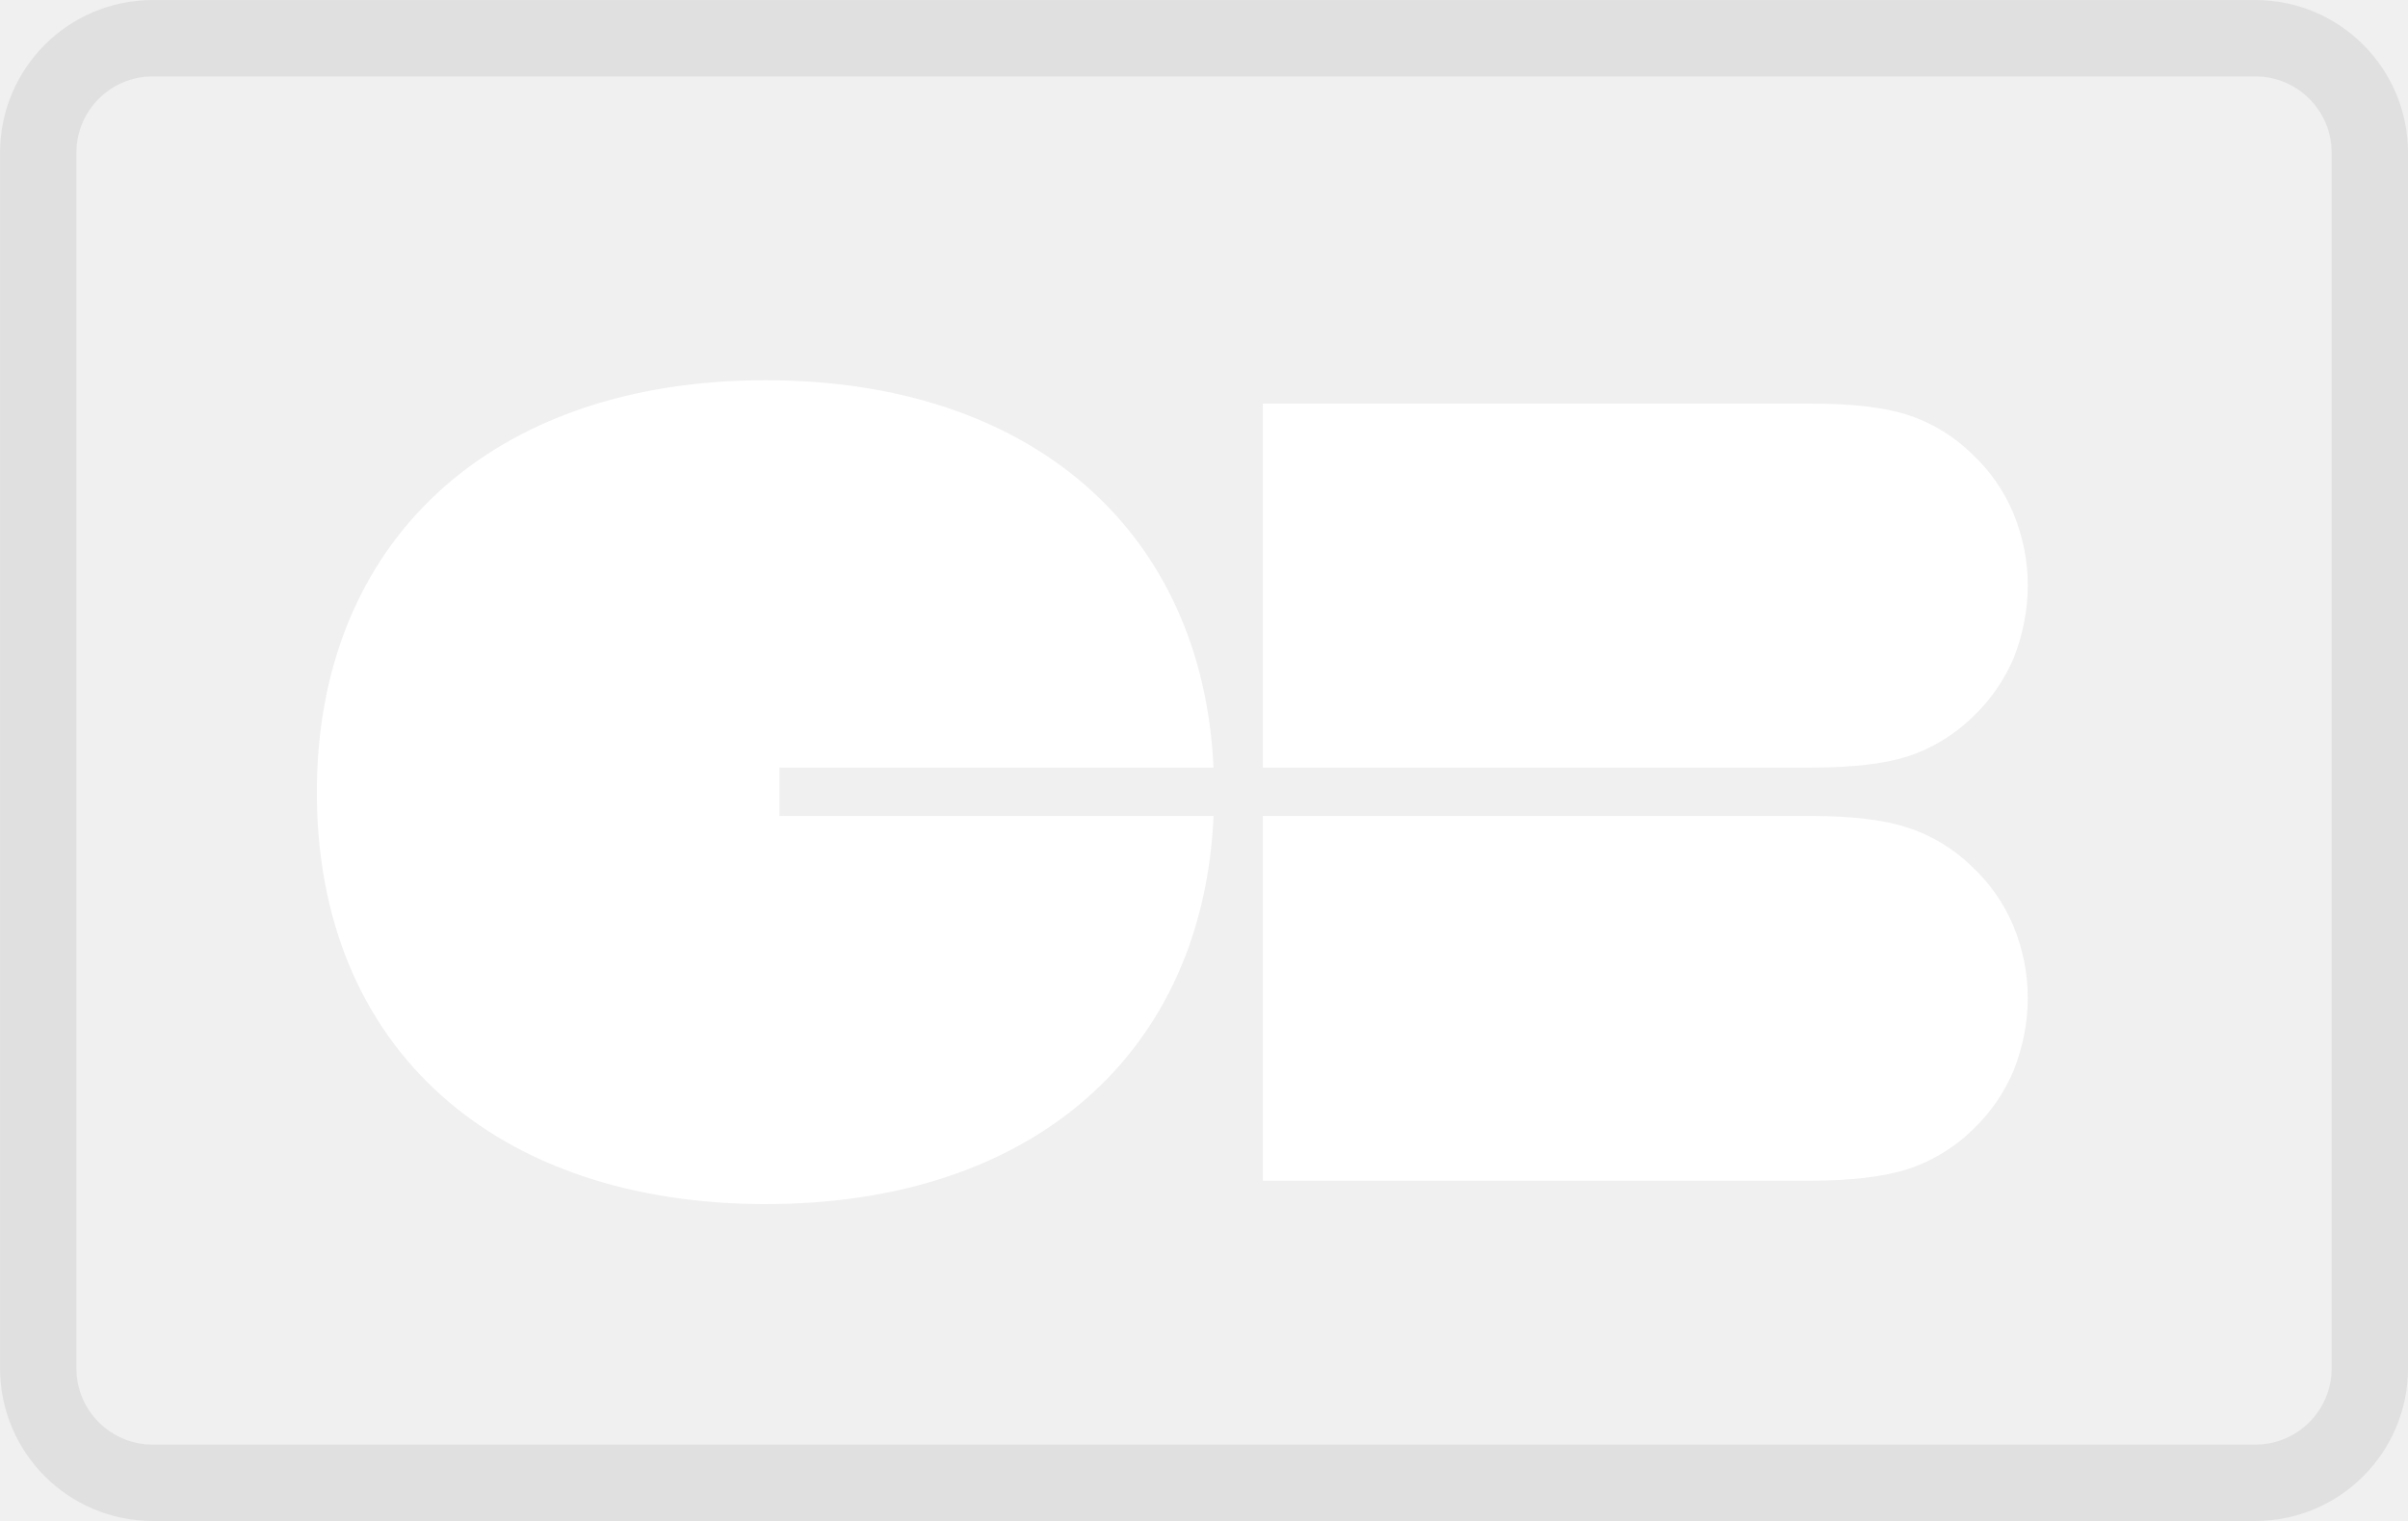
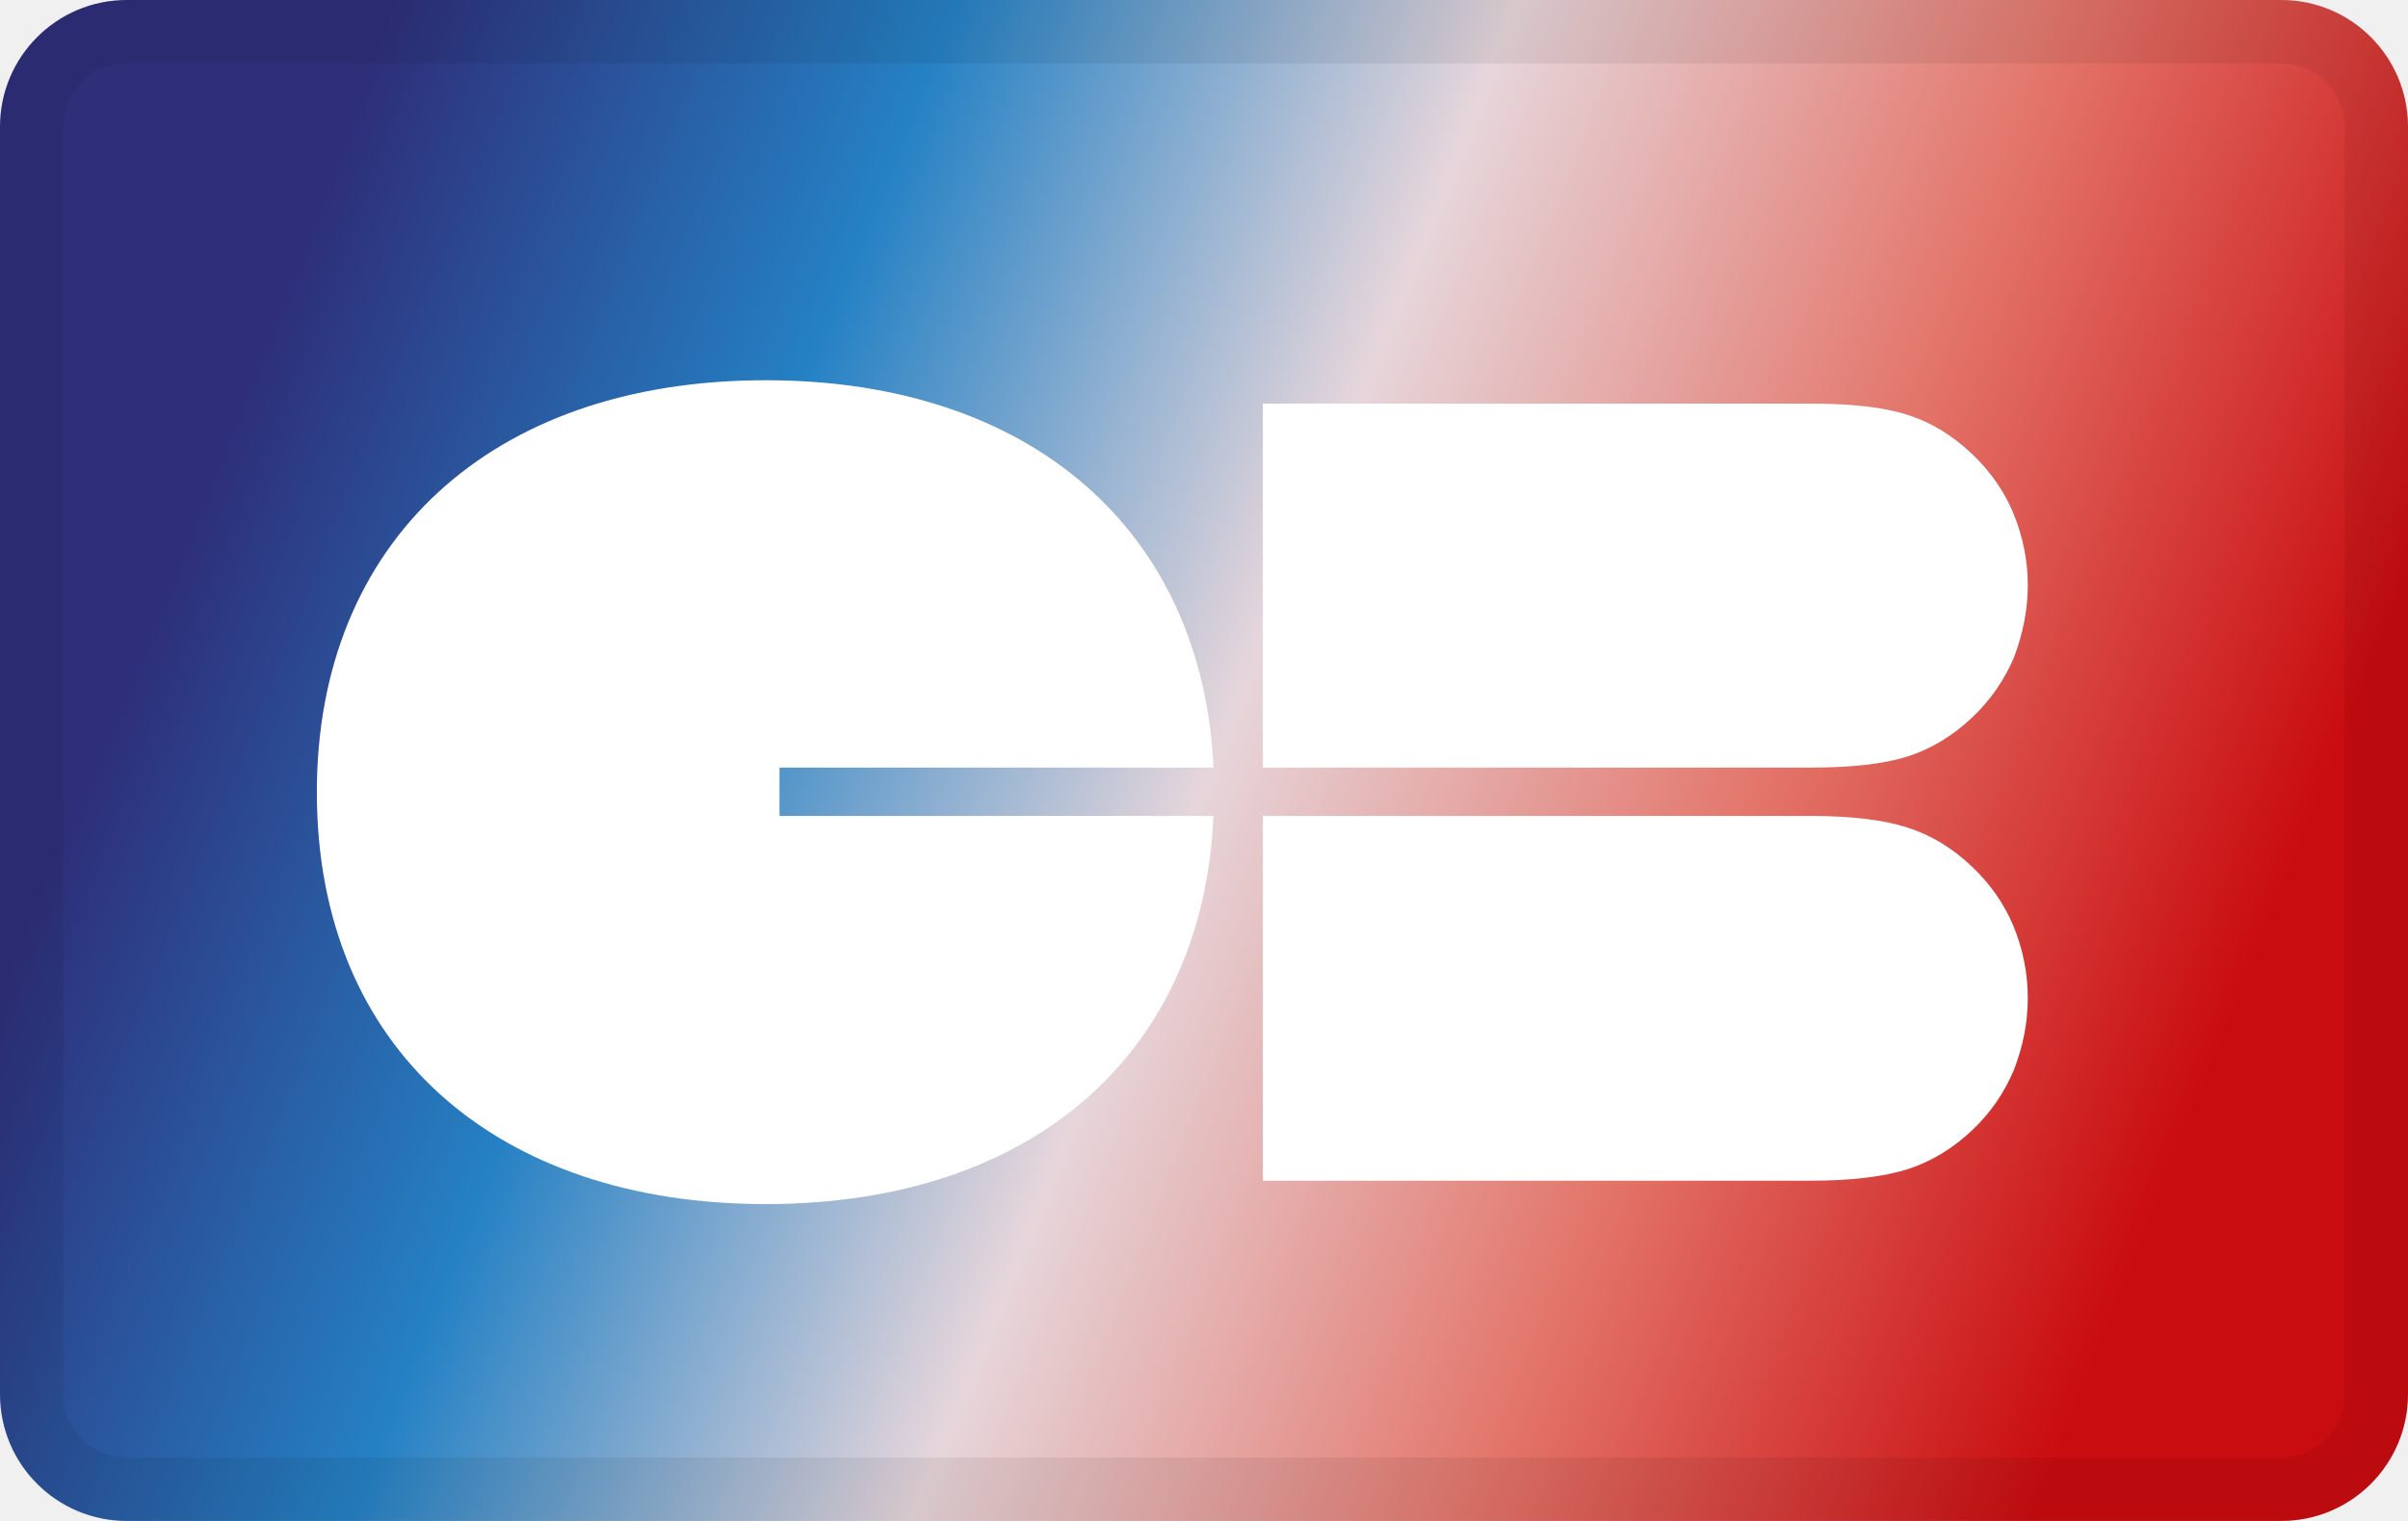
- <svg xmlns="http://www.w3.org/2000/svg" width="38" height="24" fill="none" viewBox="0 0 38 24" style="background: linear-gradient(30deg, #2E2E79 0%, #2581C4 25%, #E6D6DB 50%, #E3756A 75%, #C90C0F 100%)">
-   <g clipPath="url(#clip0_10177_17774)">
-     <path fill="#fff" d="M32 9.234c0-.381-.075-.763-.226-1.132a2.7 2.7 0 0 0-.647-.932 2.6 2.6 0 0 0-1.03-.626q-.557-.177-1.528-.175h-8.64v5.743h8.647q.961.002 1.526-.175a2.66 2.66 0 0 0 1.031-.626c.283-.269.496-.581.647-.932Q32 9.807 32 9.234M32 15.747q0-.58-.226-1.133a2.7 2.7 0 0 0-.647-.932 2.6 2.6 0 0 0-1.03-.625q-.557-.181-1.528-.182h-8.64v5.756h8.647c.64 0 1.15-.063 1.526-.181a2.66 2.66 0 0 0 1.031-.626c.283-.27.496-.582.647-.939.145-.375.22-.75.22-1.138M19.15 12.106C18.976 8.396 16.299 6 12.083 6 7.727 6 5 8.565 5 12.5c0 4.06 2.84 6.5 7.082 6.5 4.247 0 6.905-2.409 7.069-6.125H12.3v-.763h6.85z" />
+ <svg xmlns="http://www.w3.org/2000/svg" width="38" height="24" viewBox="0 0 38 24" fill="none">
+   <g id="Size=Small, Name=Cartes Bancaires, Outline=On">
+     <g clip-path="url(#clip0_7623_49271)">
+       <g id="BG Gradient">
+         <rect width="38" height="24" fill="url(#paint0_linear_7623_49271)" />
+       </g>
+       <g id="Logo_CB__x3E__100">
+         <path id="Vector" d="M32 9.234C32 8.853 31.925 8.471 31.774 8.102C31.629 7.752 31.409 7.439 31.127 7.17C30.812 6.87 30.473 6.663 30.096 6.544C29.725 6.425 29.216 6.369 28.569 6.369H19.929V9.241V12.112H28.576C29.216 12.112 29.725 12.056 30.102 11.937C30.473 11.818 30.819 11.612 31.133 11.311C31.416 11.042 31.629 10.73 31.78 10.379C31.925 9.998 32 9.616 32 9.234Z" fill="white" />
+         <path id="Vector_2" d="M32 15.747C32 15.359 31.925 14.984 31.774 14.614C31.629 14.264 31.409 13.951 31.127 13.682C30.812 13.382 30.473 13.176 30.096 13.057C29.725 12.938 29.216 12.875 28.569 12.875H19.929V15.753V18.631H28.576C29.216 18.631 29.725 18.568 30.102 18.45C30.473 18.331 30.819 18.124 31.133 17.824C31.416 17.555 31.629 17.242 31.78 16.886C31.925 16.51 32 16.135 32 15.747Z" fill="white" />
+         <path id="Vector_3" d="M19.15 12.106C18.974 8.396 16.298 6 12.082 6C7.727 6 5 8.565 5 12.5C5 16.56 7.84 19 12.082 19C16.329 19 18.987 16.591 19.15 12.875H12.301V12.112H19.15V12.106Z" fill="white" />
+       </g>
+     </g>
+     <rect x="0.5" y="0.5" width="37" height="23" rx="1.5" stroke="black" stroke-opacity="0.07" />
  </g>
-   <rect width="36.795" height="22.795" x="0.603" y="0.603" stroke="#000" stroke-opacity="0.07" stroke-width="1.205" rx="1.808" />
  <defs>
-     <clipPath id="clip0_10177_17774">
-       <rect width="38" height="24" fill="#fff" rx="2.41" />
+     <linearGradient id="paint0_linear_7623_49271" x1="6.234" y1="-4.12512e-07" x2="36.776" y2="12.169" gradientUnits="userSpaceOnUse">
+       <stop stop-color="#2E2E79" />
+       <stop offset="0.25" stop-color="#2581C4" />
+       <stop offset="0.5" stop-color="#E6D6DB" />
+       <stop offset="0.75" stop-color="#E3756A" />
+       <stop offset="1" stop-color="#C90C0F" />
+     </linearGradient>
+     <clipPath id="clip0_7623_49271">
+       <rect width="38" height="24" rx="2" fill="white" />
    </clipPath>
  </defs>
</svg>
